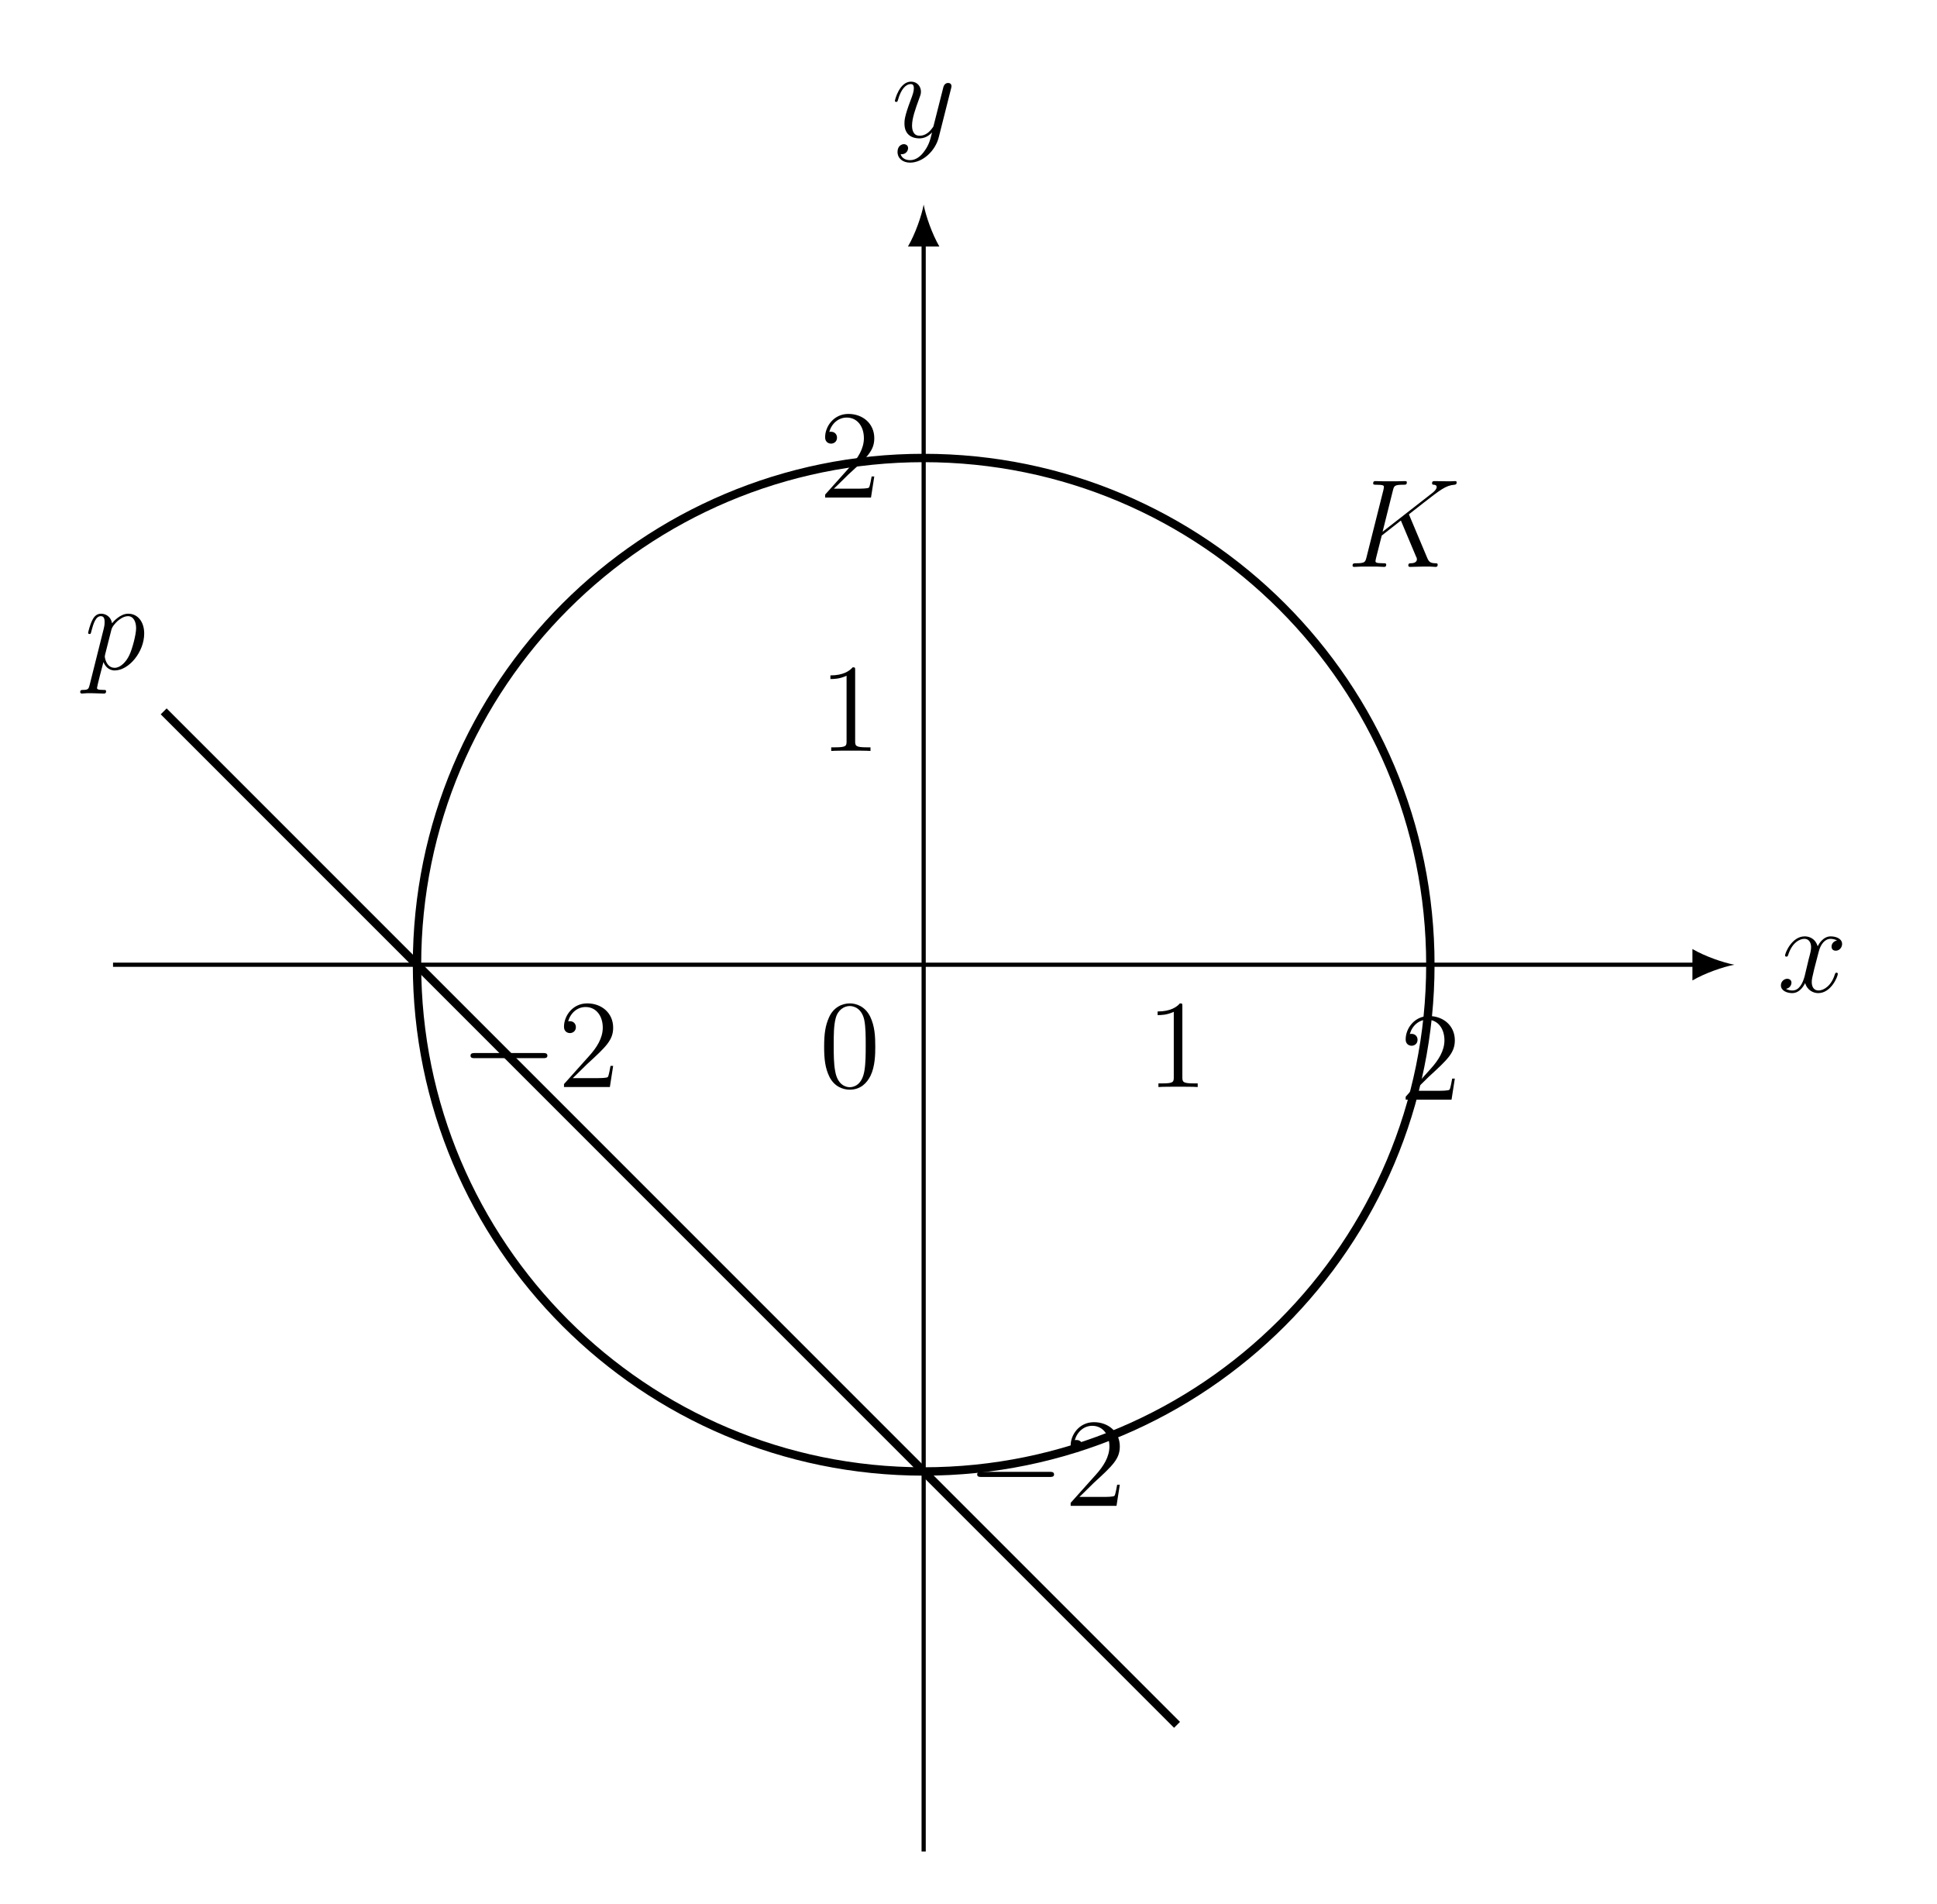
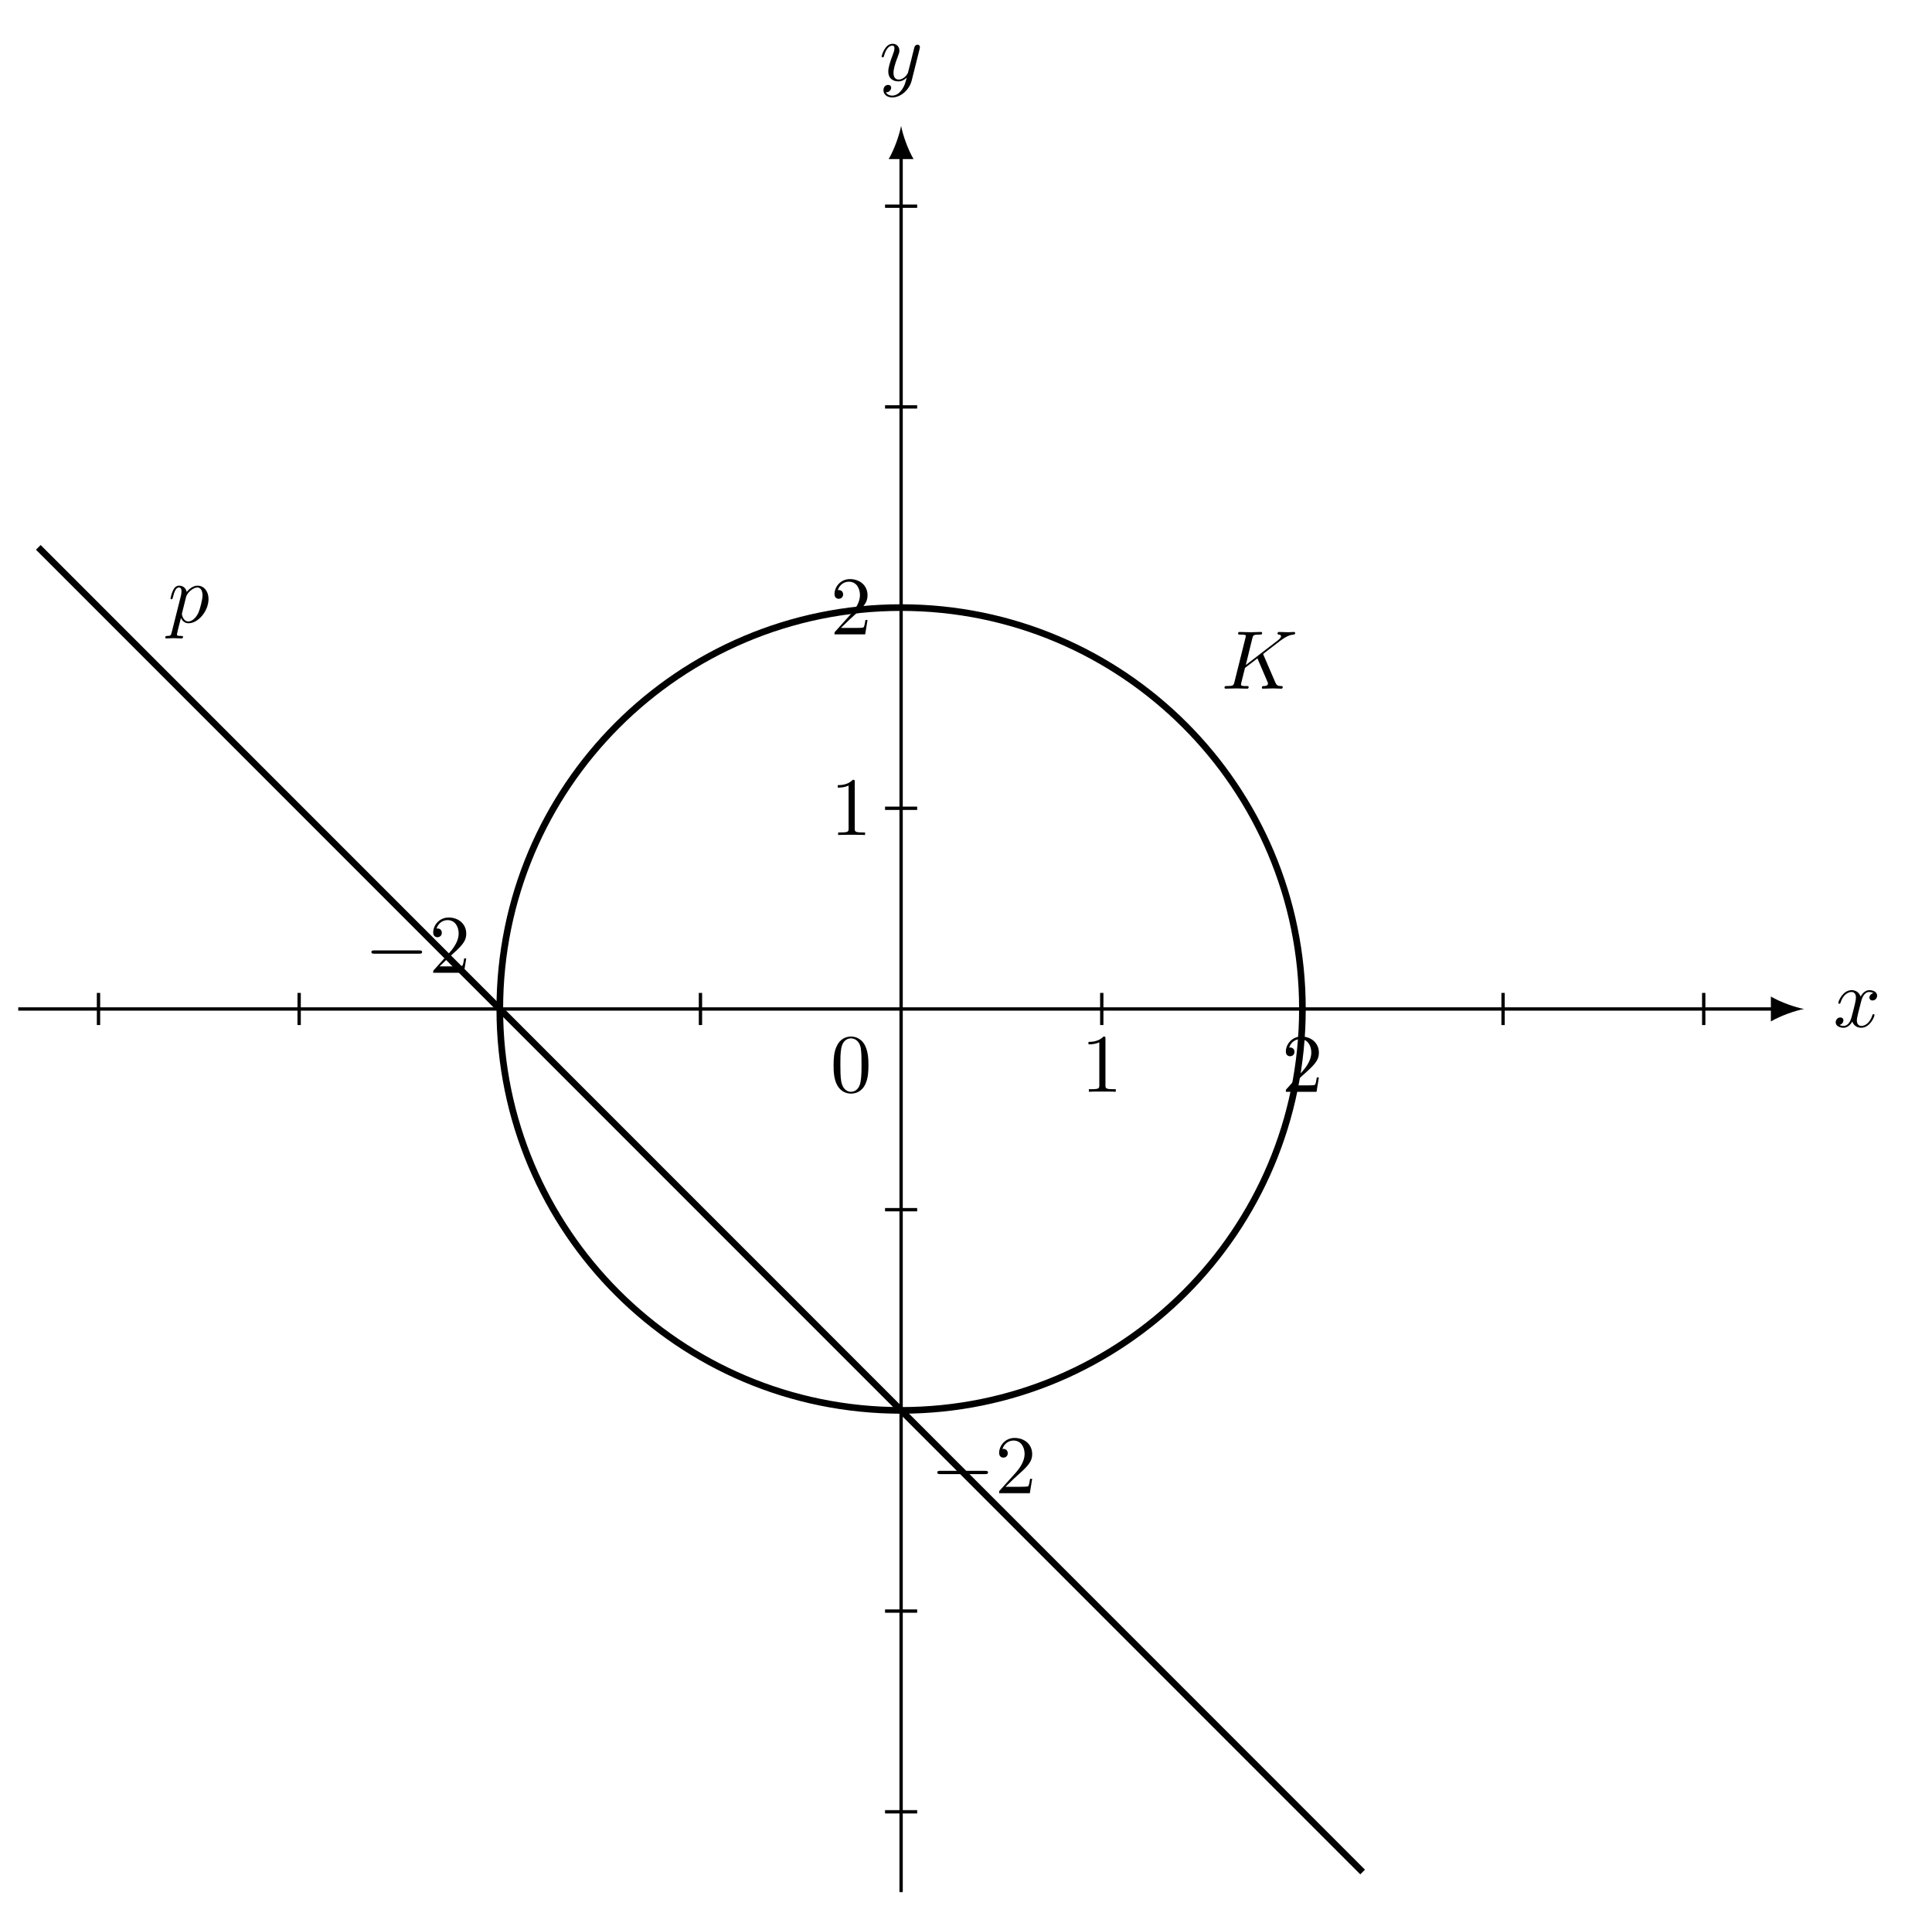
- <svg xmlns="http://www.w3.org/2000/svg" xmlns:xlink="http://www.w3.org/1999/xlink" width="183.479pt" height="180.259pt" viewBox="0 0 183.479 180.259" version="1.2">
+ <svg xmlns="http://www.w3.org/2000/svg" xmlns:xlink="http://www.w3.org/1999/xlink" data-source-hash="7b5af3ecc9fb" width="231.161pt" height="229.284pt" viewBox="0 0 231.161 229.284" version="1.2">
  <defs>
    <g>
      <symbol overflow="visible" id="glyph0-0">
        <path style="stroke:none;" d="" />
      </symbol>
      <symbol overflow="visible" id="glyph0-1">
-         <path style="stroke:none;" d="M 5.719 -1.703 C 5.719 -1.766 5.672 -1.812 5.594 -1.812 C 5.484 -1.812 5.484 -1.75 5.438 -1.656 C 5.125 -0.609 4.422 -0.125 3.891 -0.125 C 3.484 -0.125 3.25 -0.422 3.25 -0.922 C 3.25 -1.172 3.297 -1.375 3.484 -2.156 L 3.906 -3.781 C 4.078 -4.484 4.484 -5.016 5.031 -5.016 C 5.031 -5.016 5.391 -5.016 5.641 -4.859 C 5.266 -4.781 5.125 -4.5 5.125 -4.281 C 5.125 -3.984 5.344 -3.891 5.516 -3.891 C 5.875 -3.891 6.125 -4.203 6.125 -4.531 C 6.125 -5.031 5.547 -5.25 5.047 -5.25 C 4.328 -5.25 3.922 -4.531 3.812 -4.312 C 3.531 -5.203 2.797 -5.25 2.578 -5.25 C 1.375 -5.25 0.719 -3.688 0.719 -3.422 C 0.719 -3.375 0.781 -3.328 0.859 -3.328 C 0.953 -3.328 0.969 -3.391 1 -3.438 C 1.406 -4.766 2.203 -5.016 2.547 -5.016 C 3.078 -5.016 3.188 -4.516 3.188 -4.234 C 3.188 -3.969 3.125 -3.688 2.969 -3.125 L 2.578 -1.484 C 2.391 -0.781 2.047 -0.125 1.422 -0.125 C 1.359 -0.125 1.062 -0.125 0.812 -0.281 C 1.234 -0.359 1.328 -0.719 1.328 -0.859 C 1.328 -1.094 1.156 -1.234 0.922 -1.234 C 0.641 -1.234 0.328 -0.984 0.328 -0.609 C 0.328 -0.109 0.891 0.125 1.406 0.125 C 1.969 0.125 2.375 -0.328 2.625 -0.828 C 2.828 -0.125 3.422 0.125 3.859 0.125 C 5.078 0.125 5.719 -1.438 5.719 -1.703 Z M 5.719 -1.703 " />
+         <path style="stroke:none;" d="M 3.312 -3 C 3.375 -3.25 3.609 -4.172 4.297 -4.172 C 4.344 -4.172 4.578 -4.172 4.797 -4.031 C 4.516 -3.984 4.312 -3.734 4.312 -3.5 C 4.312 -3.344 4.422 -3.156 4.688 -3.156 C 4.906 -3.156 5.234 -3.328 5.234 -3.734 C 5.234 -4.25 4.641 -4.391 4.312 -4.391 C 3.734 -4.391 3.391 -3.859 3.266 -3.625 C 3.016 -4.281 2.484 -4.391 2.188 -4.391 C 1.156 -4.391 0.594 -3.109 0.594 -2.859 C 0.594 -2.766 0.688 -2.766 0.719 -2.766 C 0.797 -2.766 0.828 -2.781 0.844 -2.875 C 1.188 -3.922 1.828 -4.172 2.172 -4.172 C 2.359 -4.172 2.703 -4.078 2.703 -3.5 C 2.703 -3.188 2.547 -2.531 2.172 -1.141 C 2.016 -0.531 1.672 -0.109 1.234 -0.109 C 1.172 -0.109 0.938 -0.109 0.734 -0.234 C 0.984 -0.281 1.203 -0.5 1.203 -0.781 C 1.203 -1.047 0.984 -1.125 0.828 -1.125 C 0.531 -1.125 0.281 -0.859 0.281 -0.547 C 0.281 -0.094 0.781 0.109 1.219 0.109 C 1.875 0.109 2.234 -0.578 2.266 -0.641 C 2.375 -0.281 2.734 0.109 3.328 0.109 C 4.359 0.109 4.922 -1.172 4.922 -1.422 C 4.922 -1.516 4.828 -1.516 4.797 -1.516 C 4.719 -1.516 4.688 -1.484 4.672 -1.406 C 4.344 -0.344 3.672 -0.109 3.359 -0.109 C 2.969 -0.109 2.812 -0.422 2.812 -0.766 C 2.812 -0.984 2.875 -1.203 2.969 -1.641 Z M 3.312 -3 " />
      </symbol>
      <symbol overflow="visible" id="glyph0-2">
-         <path style="stroke:none;" d="M 5.656 -4.625 C 5.672 -4.688 5.688 -4.766 5.688 -4.828 C 5.688 -5.016 5.547 -5.125 5.375 -5.125 C 5.266 -5.125 5.016 -5.078 4.922 -4.734 L 4.031 -1.219 C 3.984 -1.016 3.984 -0.984 3.875 -0.859 C 3.641 -0.531 3.25 -0.125 2.672 -0.125 C 2.016 -0.125 1.953 -0.781 1.953 -1.094 C 1.953 -1.781 2.281 -2.688 2.594 -3.547 C 2.719 -3.891 2.797 -4.062 2.797 -4.297 C 2.797 -4.797 2.438 -5.25 1.859 -5.25 C 0.766 -5.25 0.328 -3.531 0.328 -3.422 C 0.328 -3.375 0.375 -3.328 0.453 -3.328 C 0.562 -3.328 0.578 -3.375 0.625 -3.531 C 0.906 -4.531 1.359 -5.016 1.828 -5.016 C 1.922 -5.016 2.125 -5.016 2.125 -4.625 C 2.125 -4.312 2 -3.969 1.828 -3.516 C 1.234 -1.953 1.234 -1.562 1.234 -1.281 C 1.234 -0.141 2.047 0.125 2.641 0.125 C 2.984 0.125 3.422 0.016 3.828 -0.422 L 3.844 -0.422 C 3.672 0.281 3.547 0.75 3.125 1.328 C 2.812 1.781 2.344 2.188 1.766 2.188 C 1.625 2.188 1.047 2.172 0.875 1.625 C 0.906 1.625 0.984 1.625 0.984 1.625 C 1.344 1.625 1.578 1.328 1.578 1.047 C 1.578 0.781 1.359 0.672 1.172 0.672 C 0.984 0.672 0.578 0.828 0.578 1.406 C 0.578 2.016 1.078 2.422 1.766 2.422 C 2.953 2.422 4.156 1.328 4.484 0.016 Z M 5.656 -4.625 " />
+         <path style="stroke:none;" d="M 4.828 -3.781 C 4.859 -3.922 4.859 -3.938 4.859 -4.016 C 4.859 -4.188 4.719 -4.281 4.578 -4.281 C 4.469 -4.281 4.312 -4.219 4.234 -4.062 C 4.203 -4.016 4.125 -3.703 4.094 -3.531 C 4.016 -3.281 3.953 -3 3.891 -2.734 L 3.438 -0.953 C 3.406 -0.797 2.969 -0.109 2.328 -0.109 C 1.812 -0.109 1.703 -0.547 1.703 -0.906 C 1.703 -1.375 1.875 -1.984 2.219 -2.859 C 2.375 -3.266 2.406 -3.375 2.406 -3.578 C 2.406 -4.016 2.094 -4.391 1.594 -4.391 C 0.656 -4.391 0.281 -2.953 0.281 -2.859 C 0.281 -2.766 0.391 -2.766 0.406 -2.766 C 0.5 -2.766 0.516 -2.781 0.562 -2.938 C 0.828 -3.875 1.234 -4.172 1.562 -4.172 C 1.641 -4.172 1.812 -4.172 1.812 -3.844 C 1.812 -3.609 1.719 -3.344 1.641 -3.156 C 1.25 -2.109 1.078 -1.531 1.078 -1.078 C 1.078 -0.188 1.703 0.109 2.281 0.109 C 2.672 0.109 3 -0.062 3.281 -0.344 C 3.156 0.172 3.031 0.672 2.641 1.188 C 2.375 1.531 2 1.812 1.547 1.812 C 1.406 1.812 0.969 1.781 0.797 1.406 C 0.953 1.406 1.078 1.406 1.219 1.281 C 1.312 1.188 1.422 1.062 1.422 0.875 C 1.422 0.562 1.156 0.531 1.047 0.531 C 0.828 0.531 0.5 0.688 0.5 1.172 C 0.5 1.672 0.938 2.031 1.547 2.031 C 2.562 2.031 3.594 1.125 3.875 0.016 Z M 4.828 -3.781 " />
      </symbol>
      <symbol overflow="visible" id="glyph0-3">
-         <path style="stroke:none;" d="M 8.609 -0.219 C 8.609 -0.344 8.5 -0.344 8.375 -0.344 C 7.938 -0.359 7.781 -0.453 7.609 -0.875 L 5.953 -4.812 C 5.938 -4.844 5.891 -4.938 5.891 -4.984 C 5.891 -4.984 5.906 -5 6.109 -5.156 L 7.266 -6.062 C 8.859 -7.297 9.375 -7.719 10.203 -7.781 C 10.281 -7.797 10.406 -7.797 10.406 -8 C 10.406 -8.078 10.375 -8.125 10.281 -8.125 C 10.141 -8.125 10 -8.109 9.875 -8.109 L 9.422 -8.109 C 9.047 -8.109 8.656 -8.125 8.297 -8.125 C 8.219 -8.125 8.078 -8.125 8.078 -7.922 C 8.078 -7.797 8.156 -7.781 8.234 -7.781 C 8.359 -7.781 8.516 -7.734 8.516 -7.562 C 8.516 -7.328 8.156 -7.031 8.062 -6.969 L 3.391 -3.328 L 4.375 -7.266 C 4.484 -7.672 4.516 -7.781 5.359 -7.781 C 5.578 -7.781 5.688 -7.781 5.688 -8.016 C 5.688 -8.125 5.578 -8.125 5.516 -8.125 C 5.297 -8.125 5.047 -8.109 4.828 -8.109 L 3.422 -8.109 C 3.203 -8.109 2.938 -8.125 2.719 -8.125 C 2.625 -8.125 2.5 -8.125 2.5 -7.906 C 2.5 -7.781 2.609 -7.781 2.781 -7.781 C 3.516 -7.781 3.516 -7.688 3.516 -7.562 C 3.516 -7.562 3.516 -7.469 3.469 -7.281 L 1.859 -0.875 C 1.75 -0.469 1.719 -0.344 0.891 -0.344 C 0.672 -0.344 0.547 -0.344 0.547 -0.125 C 0.547 0 0.656 0 0.719 0 C 0.953 0 1.188 -0.031 1.422 -0.031 L 2.812 -0.031 C 3.031 -0.031 3.281 0 3.516 0 C 3.609 0 3.734 0 3.734 -0.219 C 3.734 -0.344 3.625 -0.344 3.453 -0.344 C 2.719 -0.344 2.719 -0.438 2.719 -0.562 C 2.719 -0.641 2.797 -0.938 2.844 -1.125 L 3.312 -2.969 L 5.125 -4.391 L 6.578 -0.938 C 6.625 -0.875 6.641 -0.797 6.641 -0.719 C 6.641 -0.359 6.172 -0.344 6.062 -0.344 C 5.953 -0.344 5.828 -0.344 5.828 -0.125 C 5.828 0 5.969 0 6 0 C 6.422 0 6.859 -0.031 7.281 -0.031 L 7.844 -0.031 C 8.031 -0.031 8.234 0 8.406 0 C 8.484 0 8.609 0 8.609 -0.219 Z M 8.609 -0.219 " />
+         <path style="stroke:none;" d="M 0.453 1.203 C 0.359 1.547 0.344 1.625 -0.094 1.625 C -0.203 1.625 -0.312 1.625 -0.312 1.812 C -0.312 1.891 -0.266 1.922 -0.188 1.922 C 0.078 1.922 0.359 1.891 0.641 1.891 C 0.969 1.891 1.312 1.922 1.625 1.922 C 1.672 1.922 1.812 1.922 1.812 1.719 C 1.812 1.625 1.703 1.625 1.562 1.625 C 1.078 1.625 1.078 1.547 1.078 1.453 C 1.078 1.344 1.484 -0.281 1.562 -0.531 C 1.688 -0.234 1.969 0.109 2.469 0.109 C 3.625 0.109 4.859 -1.344 4.859 -2.797 C 4.859 -3.734 4.297 -4.391 3.547 -4.391 C 3.047 -4.391 2.562 -4.031 2.25 -3.641 C 2.141 -4.172 1.719 -4.391 1.344 -4.391 C 0.891 -4.391 0.703 -4 0.609 -3.812 C 0.438 -3.484 0.312 -2.891 0.312 -2.859 C 0.312 -2.766 0.406 -2.766 0.422 -2.766 C 0.531 -2.766 0.531 -2.766 0.594 -2.984 C 0.766 -3.688 0.969 -4.172 1.312 -4.172 C 1.484 -4.172 1.625 -4.094 1.625 -3.703 C 1.625 -3.484 1.594 -3.375 1.562 -3.203 Z M 2.188 -3.094 C 2.266 -3.359 2.531 -3.641 2.703 -3.797 C 3.062 -4.094 3.344 -4.172 3.516 -4.172 C 3.906 -4.172 4.141 -3.812 4.141 -3.234 C 4.141 -2.656 3.812 -1.516 3.641 -1.125 C 3.297 -0.438 2.828 -0.109 2.453 -0.109 C 1.812 -0.109 1.672 -0.938 1.672 -0.984 C 1.672 -1.016 1.672 -1.031 1.703 -1.156 Z M 2.188 -3.094 " />
      </symbol>
      <symbol overflow="visible" id="glyph0-4">
-         <path style="stroke:none;" d="M 5.688 -3.375 C 5.688 -4.484 5.078 -5.25 4.172 -5.25 C 3.422 -5.25 2.781 -4.516 2.641 -4.344 C 2.547 -4.938 2.078 -5.25 1.609 -5.25 C 1.266 -5.25 0.984 -5.078 0.766 -4.625 C 0.547 -4.203 0.375 -3.484 0.375 -3.422 C 0.375 -3.375 0.422 -3.328 0.516 -3.328 C 0.609 -3.328 0.625 -3.328 0.688 -3.609 C 0.875 -4.312 1.094 -5.016 1.578 -5.016 C 1.844 -5.016 1.938 -4.828 1.938 -4.469 C 1.938 -4.172 1.906 -4.062 1.859 -3.844 L 0.516 1.516 C 0.422 1.875 0.375 1.969 -0.109 1.969 C -0.25 1.969 -0.375 1.969 -0.375 2.188 C -0.375 2.188 -0.359 2.312 -0.219 2.312 C -0.078 2.312 0.094 2.281 0.25 2.281 L 0.766 2.281 L 1.875 2.312 C 1.938 2.312 2.078 2.312 2.078 2.094 C 2.078 1.969 2 1.969 1.797 1.969 C 1.25 1.969 1.219 1.875 1.219 1.781 C 1.219 1.641 1.75 -0.406 1.828 -0.672 C 1.953 -0.344 2.281 0.125 2.891 0.125 C 4.234 0.125 5.688 -1.625 5.688 -3.375 Z M 4.281 -1.328 C 3.984 -0.688 3.438 -0.125 2.891 -0.125 C 2.078 -0.125 1.953 -1.141 1.953 -1.188 C 1.953 -1.219 1.969 -1.328 1.984 -1.375 L 2.578 -3.719 C 2.656 -4.047 2.984 -4.391 3.172 -4.562 C 3.312 -4.672 3.703 -5.016 4.156 -5.016 C 4.672 -5.016 4.922 -4.484 4.922 -3.875 C 4.922 -3.297 4.578 -1.953 4.281 -1.328 Z M 4.281 -1.328 " />
+         <path style="stroke:none;" d="M 5.047 -4.016 C 5.047 -4.031 5 -4.125 5 -4.141 C 5 -4.156 5.172 -4.297 5.281 -4.375 L 7.031 -5.719 C 7.953 -6.406 8.344 -6.438 8.641 -6.469 C 8.719 -6.484 8.828 -6.484 8.828 -6.672 C 8.828 -6.703 8.797 -6.781 8.719 -6.781 C 8.5 -6.781 8.25 -6.75 8 -6.75 C 7.656 -6.75 7.266 -6.781 6.906 -6.781 C 6.844 -6.781 6.719 -6.781 6.719 -6.578 C 6.719 -6.516 6.766 -6.484 6.844 -6.469 C 7.047 -6.453 7.141 -6.406 7.141 -6.266 C 7.141 -6.078 6.844 -5.859 6.781 -5.797 L 2.922 -2.828 L 3.703 -6.016 C 3.797 -6.375 3.812 -6.469 4.547 -6.469 C 4.797 -6.469 4.875 -6.469 4.875 -6.672 C 4.875 -6.75 4.797 -6.781 4.75 -6.781 C 4.469 -6.781 3.75 -6.75 3.469 -6.75 C 3.188 -6.75 2.484 -6.781 2.188 -6.781 C 2.125 -6.781 2 -6.781 2 -6.594 C 2 -6.469 2.078 -6.469 2.281 -6.469 C 2.406 -6.469 2.594 -6.453 2.703 -6.453 C 2.875 -6.422 2.922 -6.406 2.922 -6.297 C 2.922 -6.25 2.922 -6.219 2.891 -6.109 L 1.562 -0.781 C 1.453 -0.391 1.438 -0.312 0.656 -0.312 C 0.484 -0.312 0.375 -0.312 0.375 -0.125 C 0.375 0 0.5 0 0.531 0 C 0.797 0 1.516 -0.031 1.781 -0.031 C 2 -0.031 2.219 -0.016 2.422 -0.016 C 2.641 -0.016 2.859 0 3.062 0 C 3.141 0 3.266 0 3.266 -0.203 C 3.266 -0.312 3.172 -0.312 2.984 -0.312 C 2.625 -0.312 2.344 -0.312 2.344 -0.484 C 2.344 -0.562 2.406 -0.781 2.438 -0.922 C 2.562 -1.438 2.703 -1.969 2.828 -2.484 L 4.312 -3.625 L 5.453 -0.969 C 5.578 -0.688 5.578 -0.672 5.578 -0.609 C 5.578 -0.312 5.156 -0.312 5.062 -0.312 C 4.953 -0.312 4.844 -0.312 4.844 -0.109 C 4.844 0 4.953 0 4.984 0 C 5.375 0 5.797 -0.031 6.188 -0.031 C 6.406 -0.031 6.938 0 7.156 0 C 7.219 0 7.344 0 7.344 -0.203 C 7.344 -0.312 7.234 -0.312 7.141 -0.312 C 6.734 -0.312 6.609 -0.406 6.453 -0.75 Z M 5.047 -4.016 " />
      </symbol>
      <symbol overflow="visible" id="glyph1-0">
        <path style="stroke:none;" d="" />
      </symbol>
      <symbol overflow="visible" id="glyph1-1">
-         <path style="stroke:none;" d="M 8.266 -2.969 C 8.266 -3.219 8.031 -3.219 7.875 -3.219 L 1.375 -3.219 C 1.219 -3.219 0.984 -3.219 0.984 -2.969 C 0.984 -2.734 1.219 -2.734 1.375 -2.734 L 7.875 -2.734 C 8.031 -2.734 8.266 -2.734 8.266 -2.969 Z M 8.266 -2.969 " />
+         <path style="stroke:none;" d="M 4.562 -3.172 C 4.562 -3.969 4.516 -4.766 4.172 -5.5 C 3.703 -6.453 2.891 -6.609 2.484 -6.609 C 1.891 -6.609 1.156 -6.344 0.75 -5.422 C 0.438 -4.75 0.391 -3.969 0.391 -3.172 C 0.391 -2.438 0.422 -1.531 0.828 -0.781 C 1.266 0.016 1.984 0.219 2.469 0.219 C 3 0.219 3.766 0.016 4.203 -0.938 C 4.516 -1.625 4.562 -2.391 4.562 -3.172 Z M 2.469 0 C 2.078 0 1.5 -0.25 1.312 -1.203 C 1.203 -1.797 1.203 -2.703 1.203 -3.297 C 1.203 -3.922 1.203 -4.578 1.297 -5.125 C 1.484 -6.297 2.219 -6.391 2.469 -6.391 C 2.797 -6.391 3.453 -6.219 3.641 -5.234 C 3.734 -4.672 3.734 -3.922 3.734 -3.297 C 3.734 -2.547 3.734 -1.875 3.625 -1.234 C 3.484 -0.297 2.922 0 2.469 0 Z M 2.469 0 " />
+       </symbol>
+       <symbol overflow="visible" id="glyph1-2">
+         <path style="stroke:none;" d="M 2.922 -6.344 C 2.922 -6.594 2.922 -6.609 2.688 -6.609 C 2.078 -5.969 1.203 -5.969 0.891 -5.969 L 0.891 -5.672 C 1.078 -5.672 1.672 -5.672 2.188 -5.922 L 2.188 -0.781 C 2.188 -0.422 2.156 -0.312 1.266 -0.312 L 0.938 -0.312 L 0.938 0 C 1.297 -0.031 2.156 -0.031 2.547 -0.031 C 2.953 -0.031 3.812 -0.031 4.156 0 L 4.156 -0.312 L 3.844 -0.312 C 2.953 -0.312 2.922 -0.422 2.922 -0.781 Z M 2.922 -6.344 " />
+       </symbol>
+       <symbol overflow="visible" id="glyph1-3">
+         <path style="stroke:none;" d="M 1.266 -0.766 L 2.312 -1.781 C 3.859 -3.156 4.453 -3.688 4.453 -4.688 C 4.453 -5.812 3.562 -6.609 2.344 -6.609 C 1.234 -6.609 0.5 -5.688 0.5 -4.812 C 0.5 -4.25 0.984 -4.25 1.016 -4.25 C 1.188 -4.25 1.531 -4.375 1.531 -4.781 C 1.531 -5.047 1.359 -5.297 1.016 -5.297 C 0.938 -5.297 0.906 -5.297 0.891 -5.281 C 1.109 -5.938 1.641 -6.297 2.219 -6.297 C 3.125 -6.297 3.547 -5.5 3.547 -4.688 C 3.547 -3.891 3.062 -3.109 2.516 -2.484 L 0.609 -0.359 C 0.5 -0.266 0.5 -0.234 0.5 0 L 4.172 0 L 4.453 -1.719 L 4.203 -1.719 C 4.156 -1.422 4.094 -0.984 3.984 -0.844 C 3.922 -0.766 3.266 -0.766 3.047 -0.766 Z M 1.266 -0.766 " />
      </symbol>
      <symbol overflow="visible" id="glyph2-0">
        <path style="stroke:none;" d="" />
      </symbol>
      <symbol overflow="visible" id="glyph2-1">
-         <path style="stroke:none;" d="M 5.234 -2 L 4.984 -2 C 4.938 -1.797 4.844 -1.141 4.734 -0.953 C 4.641 -0.844 3.969 -0.844 3.609 -0.844 L 1.406 -0.844 C 1.719 -1.125 2.453 -1.875 2.766 -2.172 C 4.578 -3.828 5.234 -4.453 5.234 -5.625 C 5.234 -7 4.156 -7.922 2.781 -7.922 C 1.391 -7.922 0.578 -6.734 0.578 -5.719 C 0.578 -5.109 1.109 -5.109 1.141 -5.109 C 1.391 -5.109 1.703 -5.281 1.703 -5.672 C 1.703 -6 1.469 -6.234 1.141 -6.234 C 1.031 -6.234 1.016 -6.234 0.969 -6.219 C 1.203 -7.031 1.844 -7.578 2.625 -7.578 C 3.625 -7.578 4.25 -6.734 4.25 -5.625 C 4.25 -4.625 3.672 -3.734 2.984 -2.969 L 0.578 -0.281 L 0.578 0 L 4.922 0 Z M 5.234 -2 " />
-       </symbol>
-       <symbol overflow="visible" id="glyph2-2">
-         <path style="stroke:none;" d="M 5.328 -3.812 C 5.328 -4.797 5.281 -5.766 4.844 -6.672 C 4.359 -7.656 3.5 -7.922 2.922 -7.922 C 2.219 -7.922 1.375 -7.578 0.938 -6.578 C 0.609 -5.828 0.484 -5.094 0.484 -3.812 C 0.484 -2.656 0.578 -1.781 1 -0.938 C 1.469 -0.031 2.281 0.25 2.906 0.25 C 3.938 0.25 4.531 -0.375 4.875 -1.062 C 5.312 -1.953 5.328 -3.125 5.328 -3.812 Z M 4.422 -3.953 C 4.422 -3.156 4.422 -2.25 4.297 -1.531 C 4.078 -0.219 3.328 0.016 2.906 0.016 C 2.531 0.016 1.75 -0.203 1.531 -1.5 C 1.391 -2.219 1.391 -3.125 1.391 -3.953 C 1.391 -4.922 1.391 -5.812 1.578 -6.516 C 1.781 -7.312 2.391 -7.672 2.906 -7.672 C 3.359 -7.672 4.047 -7.406 4.281 -6.375 C 4.422 -5.703 4.422 -4.766 4.422 -3.953 Z M 4.422 -3.953 " />
-       </symbol>
-       <symbol overflow="visible" id="glyph2-3">
-         <path style="stroke:none;" d="M 4.875 0 L 4.875 -0.344 L 4.516 -0.344 C 3.469 -0.344 3.422 -0.484 3.422 -0.922 L 3.422 -7.625 C 3.422 -7.906 3.422 -7.922 3.188 -7.922 C 2.906 -7.594 2.312 -7.156 1.078 -7.156 L 1.078 -6.812 C 1.359 -6.812 1.953 -6.812 2.609 -7.125 L 2.609 -0.922 C 2.609 -0.484 2.578 -0.344 1.531 -0.344 L 1.156 -0.344 L 1.156 0 C 1.469 -0.031 2.625 -0.031 3.031 -0.031 C 3.422 -0.031 4.562 -0.031 4.875 0 Z M 4.875 0 " />
+         <path style="stroke:none;" d="M 6.531 -2.281 C 6.703 -2.281 6.891 -2.281 6.891 -2.484 C 6.891 -2.672 6.703 -2.672 6.531 -2.672 L 1.172 -2.672 C 1 -2.672 0.828 -2.672 0.828 -2.484 C 0.828 -2.281 1 -2.281 1.172 -2.281 Z M 6.531 -2.281 " />
      </symbol>
    </g>
+     <clipPath id="clip1">
+       <path d="M 0 54 L 175 54 L 175 228.512 L 0 228.512 Z M 0 54 " />
+     </clipPath>
  </defs>
  <g id="surface1">
-     <path style="fill:none;stroke-width:0.399;stroke-linecap:butt;stroke-linejoin:miter;stroke:rgb(0%,0%,0%);stroke-opacity:1;stroke-miterlimit:10;" d="M -77.103 0 L 73.518 0 " transform="matrix(0.995906,0,0,-0.995906,87.49395,91.36741)" />
-     <path style=" stroke:none;fill-rule:nonzero;fill:rgb(0%,0%,0%);fill-opacity:1;" d="M 164.281 91.367 C 163.223 91.168 161.504 90.574 160.312 89.879 L 160.312 92.855 C 161.504 92.16 163.223 91.566 164.281 91.367 " />
+     <path style="fill:none;stroke-width:0.399;stroke-linecap:butt;stroke-linejoin:miter;stroke:rgb(0%,0%,0%);stroke-opacity:1;stroke-miterlimit:10;" d="M -106.016 0.001 L 104.84 0.001 " transform="matrix(0.996384,0,0,-0.996384,107.8167,120.696)" />
+     <path style=" stroke:none;fill-rule:nonzero;fill:rgb(0%,0%,0%);fill-opacity:1;" d="M 215.852 120.695 C 214.793 120.496 213.074 119.902 211.883 119.207 L 211.883 122.184 C 213.074 121.488 214.793 120.895 215.852 120.695 " />
    <g style="fill:rgb(0%,0%,0%);fill-opacity:1;">
-       <use xlink:href="#glyph0-1" x="168.365" y="93.931" />
+       <use xlink:href="#glyph0-1" x="219.358" y="122.833" />
    </g>
-     <path style="fill:none;stroke-width:0.399;stroke-linecap:butt;stroke-linejoin:miter;stroke:rgb(0%,0%,0%);stroke-opacity:1;stroke-miterlimit:10;" d="M -0.002 -84.333 L -0.002 68.699 " transform="matrix(0.995906,0,0,-0.995906,87.49395,91.36741)" />
-     <path style=" stroke:none;fill-rule:nonzero;fill:rgb(0%,0%,0%);fill-opacity:1;" d="M 87.492 19.379 C 87.297 20.438 86.699 22.156 86.004 23.348 L 88.98 23.348 C 88.289 22.156 87.691 20.438 87.492 19.379 " />
+     <path style="fill:none;stroke-width:0.399;stroke-linecap:butt;stroke-linejoin:miter;stroke:rgb(0%,0%,0%);stroke-opacity:1;stroke-miterlimit:10;" d="M -0 -106.019 L -0 102.43 " transform="matrix(0.996384,0,0,-0.996384,107.8167,120.696)" />
+     <path style=" stroke:none;fill-rule:nonzero;fill:rgb(0%,0%,0%);fill-opacity:1;" d="M 107.816 15.062 C 107.617 16.121 107.023 17.84 106.328 19.031 L 109.305 19.031 C 108.609 17.84 108.016 16.121 107.816 15.062 " />
    <g style="fill:rgb(0%,0%,0%);fill-opacity:1;">
-       <use xlink:href="#glyph0-2" x="84.439" y="12.981" />
+       <use xlink:href="#glyph0-2" x="105.205" y="9.626" />
    </g>
-     <path style="fill:none;stroke-width:0.797;stroke-linecap:butt;stroke-linejoin:miter;stroke:rgb(0%,0%,0%);stroke-opacity:1;stroke-miterlimit:10;" d="M 48.192 0 C 48.192 26.613 26.615 48.19 -0.002 48.19 C -26.615 48.19 -48.191 26.613 -48.191 0 C -48.191 -26.617 -26.615 -48.189 -0.002 -48.189 C 26.615 -48.189 48.192 -26.617 48.192 0 Z M 48.192 0 " transform="matrix(0.995906,0,0,-0.995906,87.49395,91.36741)" />
-     <g style="fill:rgb(0%,0%,0%);fill-opacity:1;">
-       <use xlink:href="#glyph0-3" x="127.572" y="53.689" />
+     <path style="fill:none;stroke-width:0.399;stroke-linecap:butt;stroke-linejoin:miter;stroke:rgb(0%,0%,0%);stroke-opacity:1;stroke-miterlimit:10;" d="M -96.38 -1.928 L -96.38 1.93 " transform="matrix(0.996384,0,0,-0.996384,107.8167,120.696)" />
+     <path style="fill:none;stroke-width:0.399;stroke-linecap:butt;stroke-linejoin:miter;stroke:rgb(0%,0%,0%);stroke-opacity:1;stroke-miterlimit:10;" d="M -72.285 -1.928 L -72.285 1.93 " transform="matrix(0.996384,0,0,-0.996384,107.8167,120.696)" />
+     <path style="fill:none;stroke-width:0.399;stroke-linecap:butt;stroke-linejoin:miter;stroke:rgb(0%,0%,0%);stroke-opacity:1;stroke-miterlimit:10;" d="M -48.19 -1.928 L -48.19 1.93 " transform="matrix(0.996384,0,0,-0.996384,107.8167,120.696)" />
+     <path style="fill:none;stroke-width:0.399;stroke-linecap:butt;stroke-linejoin:miter;stroke:rgb(0%,0%,0%);stroke-opacity:1;stroke-miterlimit:10;" d="M -24.095 -1.928 L -24.095 1.93 " transform="matrix(0.996384,0,0,-0.996384,107.8167,120.696)" />
+     <path style="fill:none;stroke-width:0.399;stroke-linecap:butt;stroke-linejoin:miter;stroke:rgb(0%,0%,0%);stroke-opacity:1;stroke-miterlimit:10;" d="M 24.095 -1.928 L 24.095 1.93 " transform="matrix(0.996384,0,0,-0.996384,107.8167,120.696)" />
+     <path style="fill:none;stroke-width:0.399;stroke-linecap:butt;stroke-linejoin:miter;stroke:rgb(0%,0%,0%);stroke-opacity:1;stroke-miterlimit:10;" d="M 48.19 -1.928 L 48.19 1.93 " transform="matrix(0.996384,0,0,-0.996384,107.8167,120.696)" />
+     <path style="fill:none;stroke-width:0.399;stroke-linecap:butt;stroke-linejoin:miter;stroke:rgb(0%,0%,0%);stroke-opacity:1;stroke-miterlimit:10;" d="M 72.285 -1.928 L 72.285 1.93 " transform="matrix(0.996384,0,0,-0.996384,107.8167,120.696)" />
+     <path style="fill:none;stroke-width:0.399;stroke-linecap:butt;stroke-linejoin:miter;stroke:rgb(0%,0%,0%);stroke-opacity:1;stroke-miterlimit:10;" d="M 96.38 -1.928 L 96.38 1.93 " transform="matrix(0.996384,0,0,-0.996384,107.8167,120.696)" />
+     <path style="fill:none;stroke-width:0.399;stroke-linecap:butt;stroke-linejoin:miter;stroke:rgb(0%,0%,0%);stroke-opacity:1;stroke-miterlimit:10;" d="M -1.929 -96.379 L 1.929 -96.379 " transform="matrix(0.996384,0,0,-0.996384,107.8167,120.696)" />
+     <path style="fill:none;stroke-width:0.399;stroke-linecap:butt;stroke-linejoin:miter;stroke:rgb(0%,0%,0%);stroke-opacity:1;stroke-miterlimit:10;" d="M -1.929 -72.284 L 1.929 -72.284 " transform="matrix(0.996384,0,0,-0.996384,107.8167,120.696)" />
+     <path style="fill:none;stroke-width:0.399;stroke-linecap:butt;stroke-linejoin:miter;stroke:rgb(0%,0%,0%);stroke-opacity:1;stroke-miterlimit:10;" d="M -1.929 -48.189 L 1.929 -48.189 " transform="matrix(0.996384,0,0,-0.996384,107.8167,120.696)" />
+     <path style="fill:none;stroke-width:0.399;stroke-linecap:butt;stroke-linejoin:miter;stroke:rgb(0%,0%,0%);stroke-opacity:1;stroke-miterlimit:10;" d="M -1.929 -24.094 L 1.929 -24.094 " transform="matrix(0.996384,0,0,-0.996384,107.8167,120.696)" />
+     <path style="fill:none;stroke-width:0.399;stroke-linecap:butt;stroke-linejoin:miter;stroke:rgb(0%,0%,0%);stroke-opacity:1;stroke-miterlimit:10;" d="M -1.929 24.096 L 1.929 24.096 " transform="matrix(0.996384,0,0,-0.996384,107.8167,120.696)" />
+     <path style="fill:none;stroke-width:0.399;stroke-linecap:butt;stroke-linejoin:miter;stroke:rgb(0%,0%,0%);stroke-opacity:1;stroke-miterlimit:10;" d="M -1.929 48.191 L 1.929 48.191 " transform="matrix(0.996384,0,0,-0.996384,107.8167,120.696)" />
+     <path style="fill:none;stroke-width:0.399;stroke-linecap:butt;stroke-linejoin:miter;stroke:rgb(0%,0%,0%);stroke-opacity:1;stroke-miterlimit:10;" d="M -1.929 72.286 L 1.929 72.286 " transform="matrix(0.996384,0,0,-0.996384,107.8167,120.696)" />
+     <path style="fill:none;stroke-width:0.399;stroke-linecap:butt;stroke-linejoin:miter;stroke:rgb(0%,0%,0%);stroke-opacity:1;stroke-miterlimit:10;" d="M -1.929 96.381 L 1.929 96.381 " transform="matrix(0.996384,0,0,-0.996384,107.8167,120.696)" />
+     <path style="fill:none;stroke-width:0.797;stroke-linecap:butt;stroke-linejoin:miter;stroke:rgb(0%,0%,0%);stroke-opacity:1;stroke-miterlimit:10;" d="M 48.19 0.001 C 48.19 26.617 26.616 48.191 -0 48.191 C -26.616 48.191 -48.19 26.617 -48.19 0.001 C -48.19 -26.615 -26.616 -48.189 -0 -48.189 C 26.616 -48.189 48.19 -26.615 48.19 0.001 Z M 48.19 0.001 " transform="matrix(0.996384,0,0,-0.996384,107.8167,120.696)" />
+     <g clip-path="url(#clip1)" clip-rule="nonzero">
+       <path style="fill:none;stroke-width:0.797;stroke-linecap:butt;stroke-linejoin:miter;stroke:rgb(0%,0%,0%);stroke-opacity:1;stroke-miterlimit:10;" d="M -103.609 55.42 L 55.419 -103.608 " transform="matrix(0.996384,0,0,-0.996384,107.8167,120.696)" />
    </g>
    <g style="fill:rgb(0%,0%,0%);fill-opacity:1;">
-       <use xlink:href="#glyph1-1" x="43.585" y="102.95" />
+       <use xlink:href="#glyph0-3" x="20.09" y="74.446" />
    </g>
    <g style="fill:rgb(0%,0%,0%);fill-opacity:1;">
-       <use xlink:href="#glyph2-1" x="52.846" y="102.95" />
+       <use xlink:href="#glyph0-4" x="146.135" y="82.378" />
    </g>
    <g style="fill:rgb(0%,0%,0%);fill-opacity:1;">
-       <use xlink:href="#glyph2-1" x="132.572" y="104.149" />
+       <use xlink:href="#glyph1-1" x="99.346" y="130.6" />
    </g>
    <g style="fill:rgb(0%,0%,0%);fill-opacity:1;">
-       <use xlink:href="#glyph1-1" x="91.578" y="142.613" />
+       <use xlink:href="#glyph1-2" x="129.343" y="130.6" />
    </g>
    <g style="fill:rgb(0%,0%,0%);fill-opacity:1;">
-       <use xlink:href="#glyph2-1" x="100.838" y="142.613" />
+       <use xlink:href="#glyph1-2" x="99.346" y="99.887" />
    </g>
    <g style="fill:rgb(0%,0%,0%);fill-opacity:1;">
-       <use xlink:href="#glyph2-1" x="77.581" y="47.124" />
+       <use xlink:href="#glyph2-1" x="43.611" y="116.362" />
    </g>
    <g style="fill:rgb(0%,0%,0%);fill-opacity:1;">
-       <use xlink:href="#glyph2-2" x="77.581" y="102.95" />
+       <use xlink:href="#glyph1-3" x="51.332" y="116.362" />
    </g>
    <g style="fill:rgb(0%,0%,0%);fill-opacity:1;">
-       <use xlink:href="#glyph2-3" x="108.575" y="102.95" />
+       <use xlink:href="#glyph1-3" x="153.35" y="130.6" />
    </g>
    <g style="fill:rgb(0%,0%,0%);fill-opacity:1;">
-       <use xlink:href="#glyph2-3" x="77.581" y="71.121" />
+       <use xlink:href="#glyph2-1" x="111.324" y="178.615" />
    </g>
-     <path style="fill:none;stroke-width:0.399;stroke-linecap:butt;stroke-linejoin:miter;stroke:rgb(0%,0%,0%);stroke-opacity:1;stroke-miterlimit:10;" d="M -48.191 -1.93 L -48.191 1.926 " transform="matrix(0.995906,0,0,-0.995906,87.49395,91.36741)" />
-     <path style="fill:none;stroke-width:0.399;stroke-linecap:butt;stroke-linejoin:miter;stroke:rgb(0%,0%,0%);stroke-opacity:1;stroke-miterlimit:10;" d="M 48.192 -1.93 L 48.192 1.926 " transform="matrix(0.995906,0,0,-0.995906,87.49395,91.36741)" />
-     <path style="fill:none;stroke-width:0.399;stroke-linecap:butt;stroke-linejoin:miter;stroke:rgb(0%,0%,0%);stroke-opacity:1;stroke-miterlimit:10;" d="M -1.928 48.19 L 1.928 48.19 " transform="matrix(0.995906,0,0,-0.995906,87.49395,91.36741)" />
-     <path style="fill:none;stroke-width:0.399;stroke-linecap:butt;stroke-linejoin:miter;stroke:rgb(0%,0%,0%);stroke-opacity:1;stroke-miterlimit:10;" d="M -1.928 -48.189 L 1.928 -48.189 " transform="matrix(0.995906,0,0,-0.995906,87.49395,91.36741)" />
-     <path style="fill:none;stroke-width:0.797;stroke-linecap:butt;stroke-linejoin:miter;stroke:rgb(0%,0%,0%);stroke-opacity:1;stroke-miterlimit:10;" d="M -72.286 24.095 L 24.097 -72.284 " transform="matrix(0.995906,0,0,-0.995906,87.49395,91.36741)" />
    <g style="fill:rgb(0%,0%,0%);fill-opacity:1;">
-       <use xlink:href="#glyph0-4" x="7.971" y="63.372" />
+       <use xlink:href="#glyph1-3" x="119.045" y="178.615" />
+     </g>
+     <g style="fill:rgb(0%,0%,0%);fill-opacity:1;">
+       <use xlink:href="#glyph1-3" x="99.346" y="75.88" />
    </g>
  </g>
</svg>
